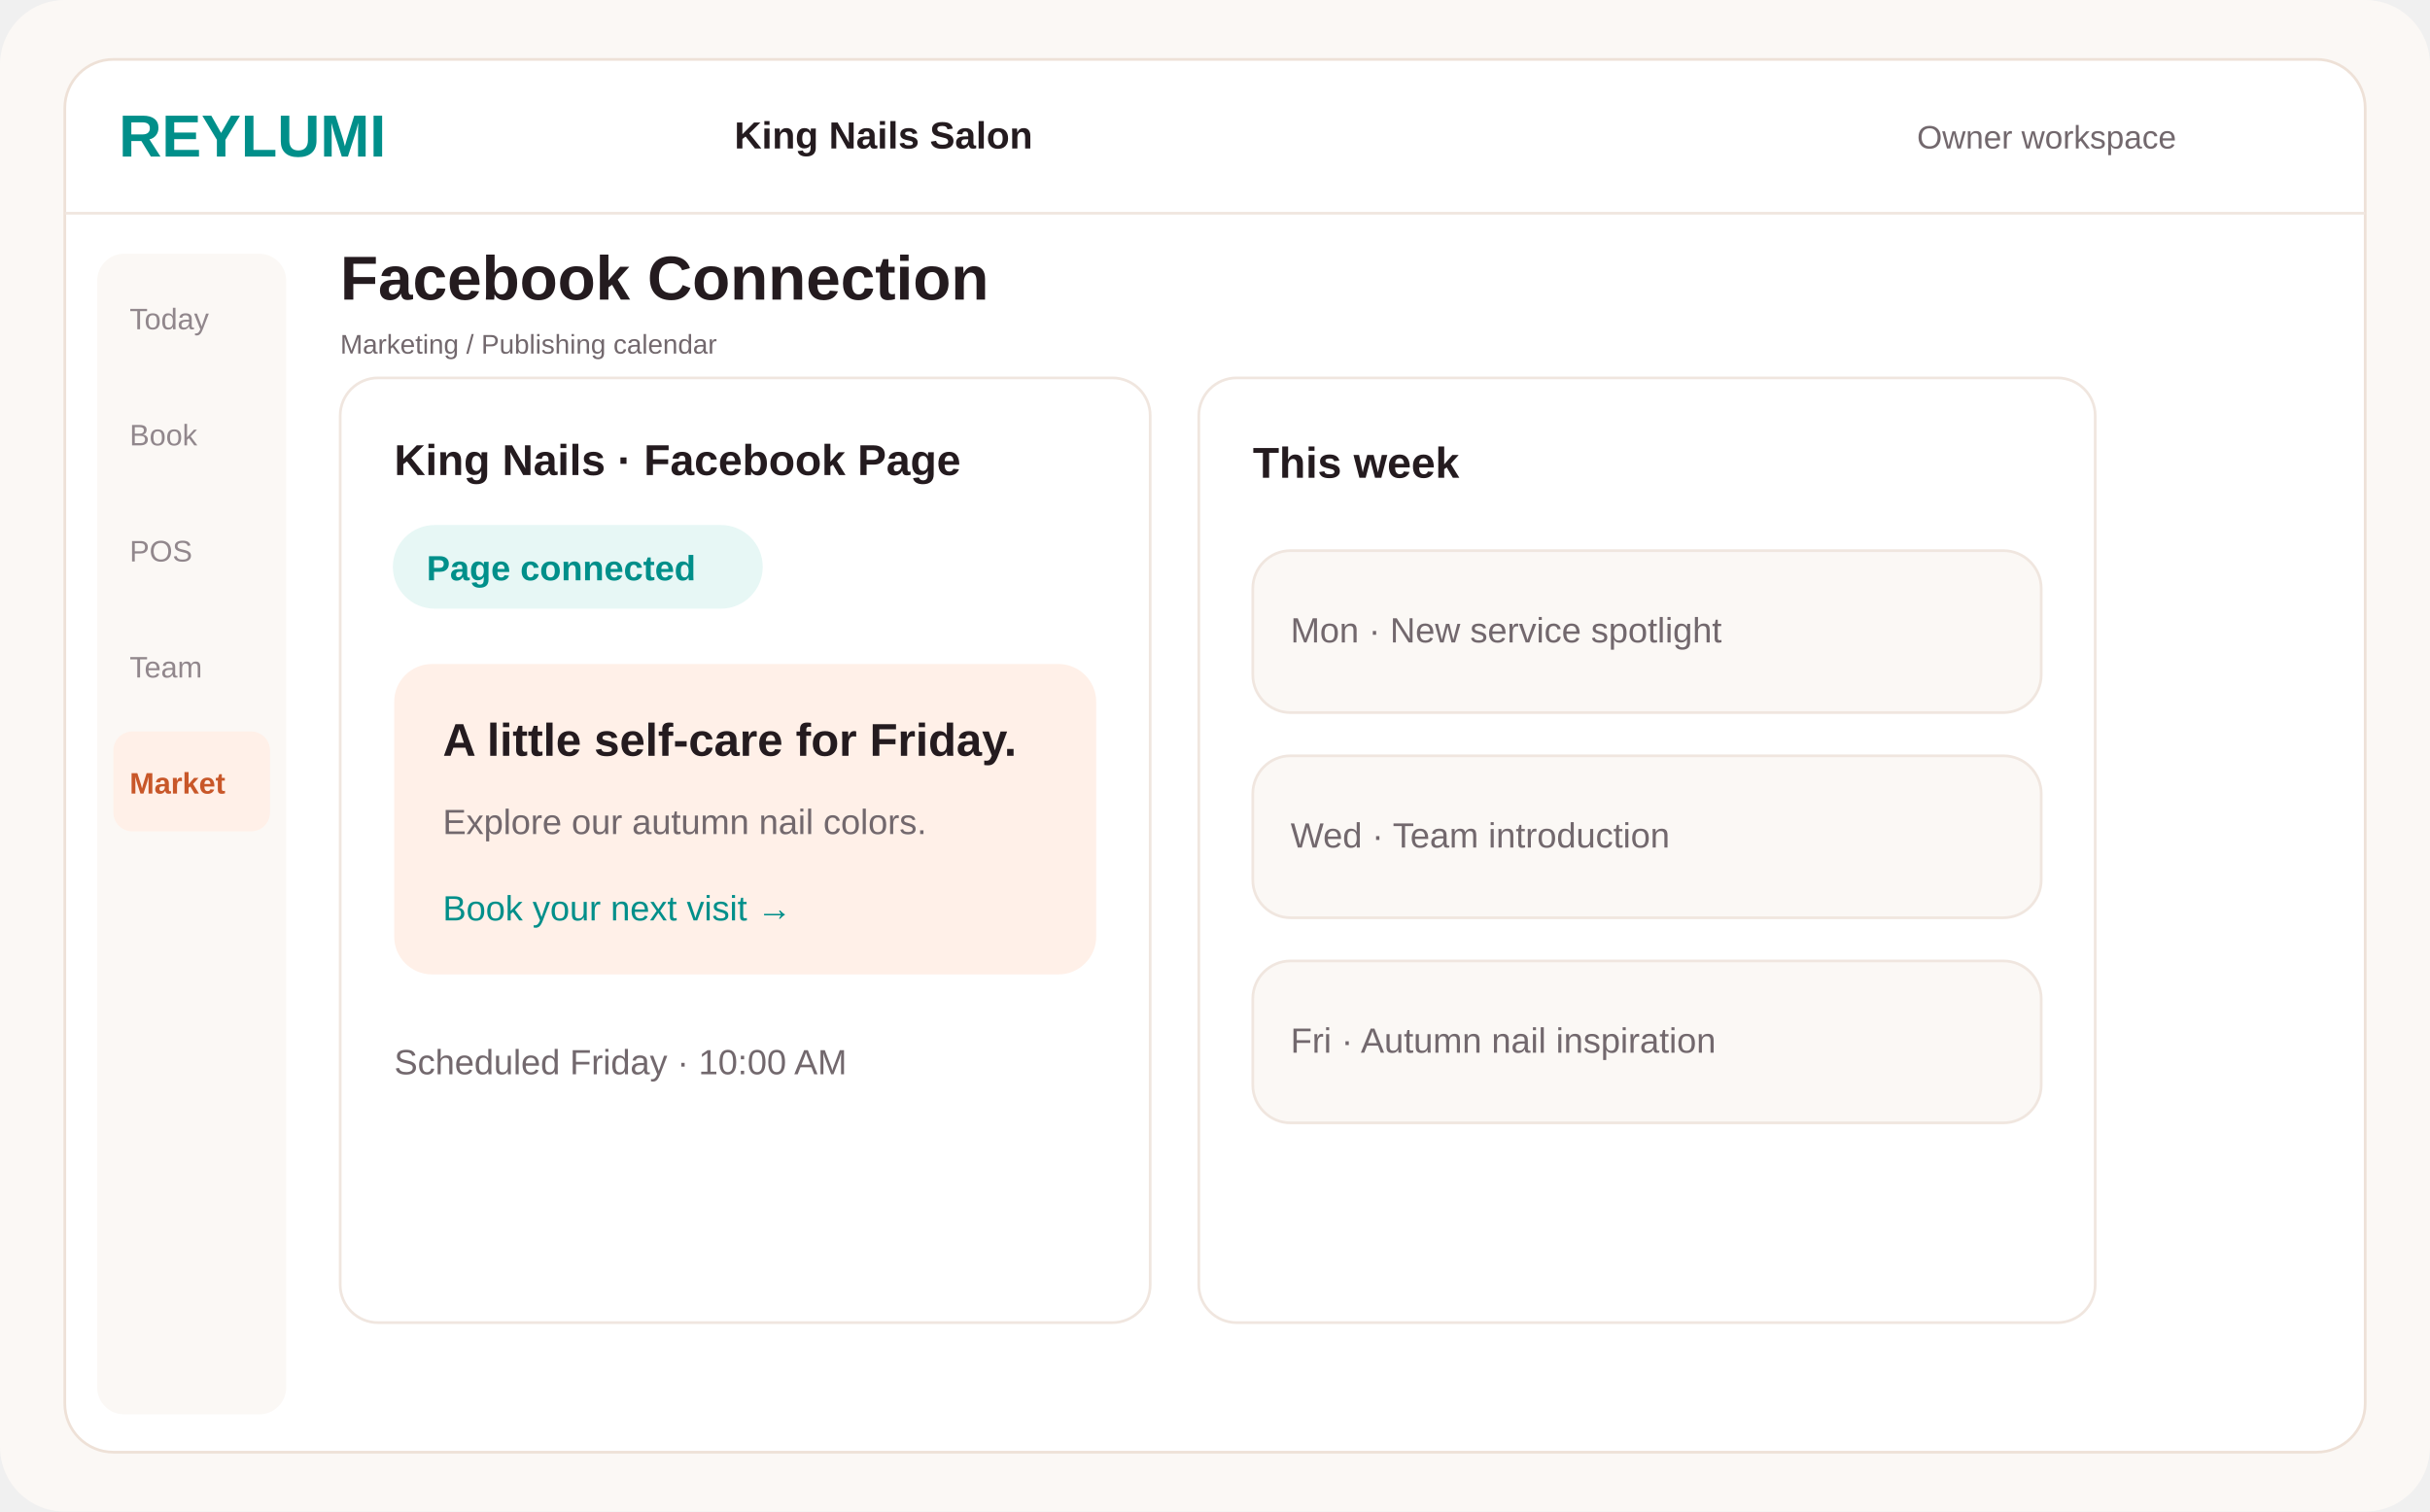
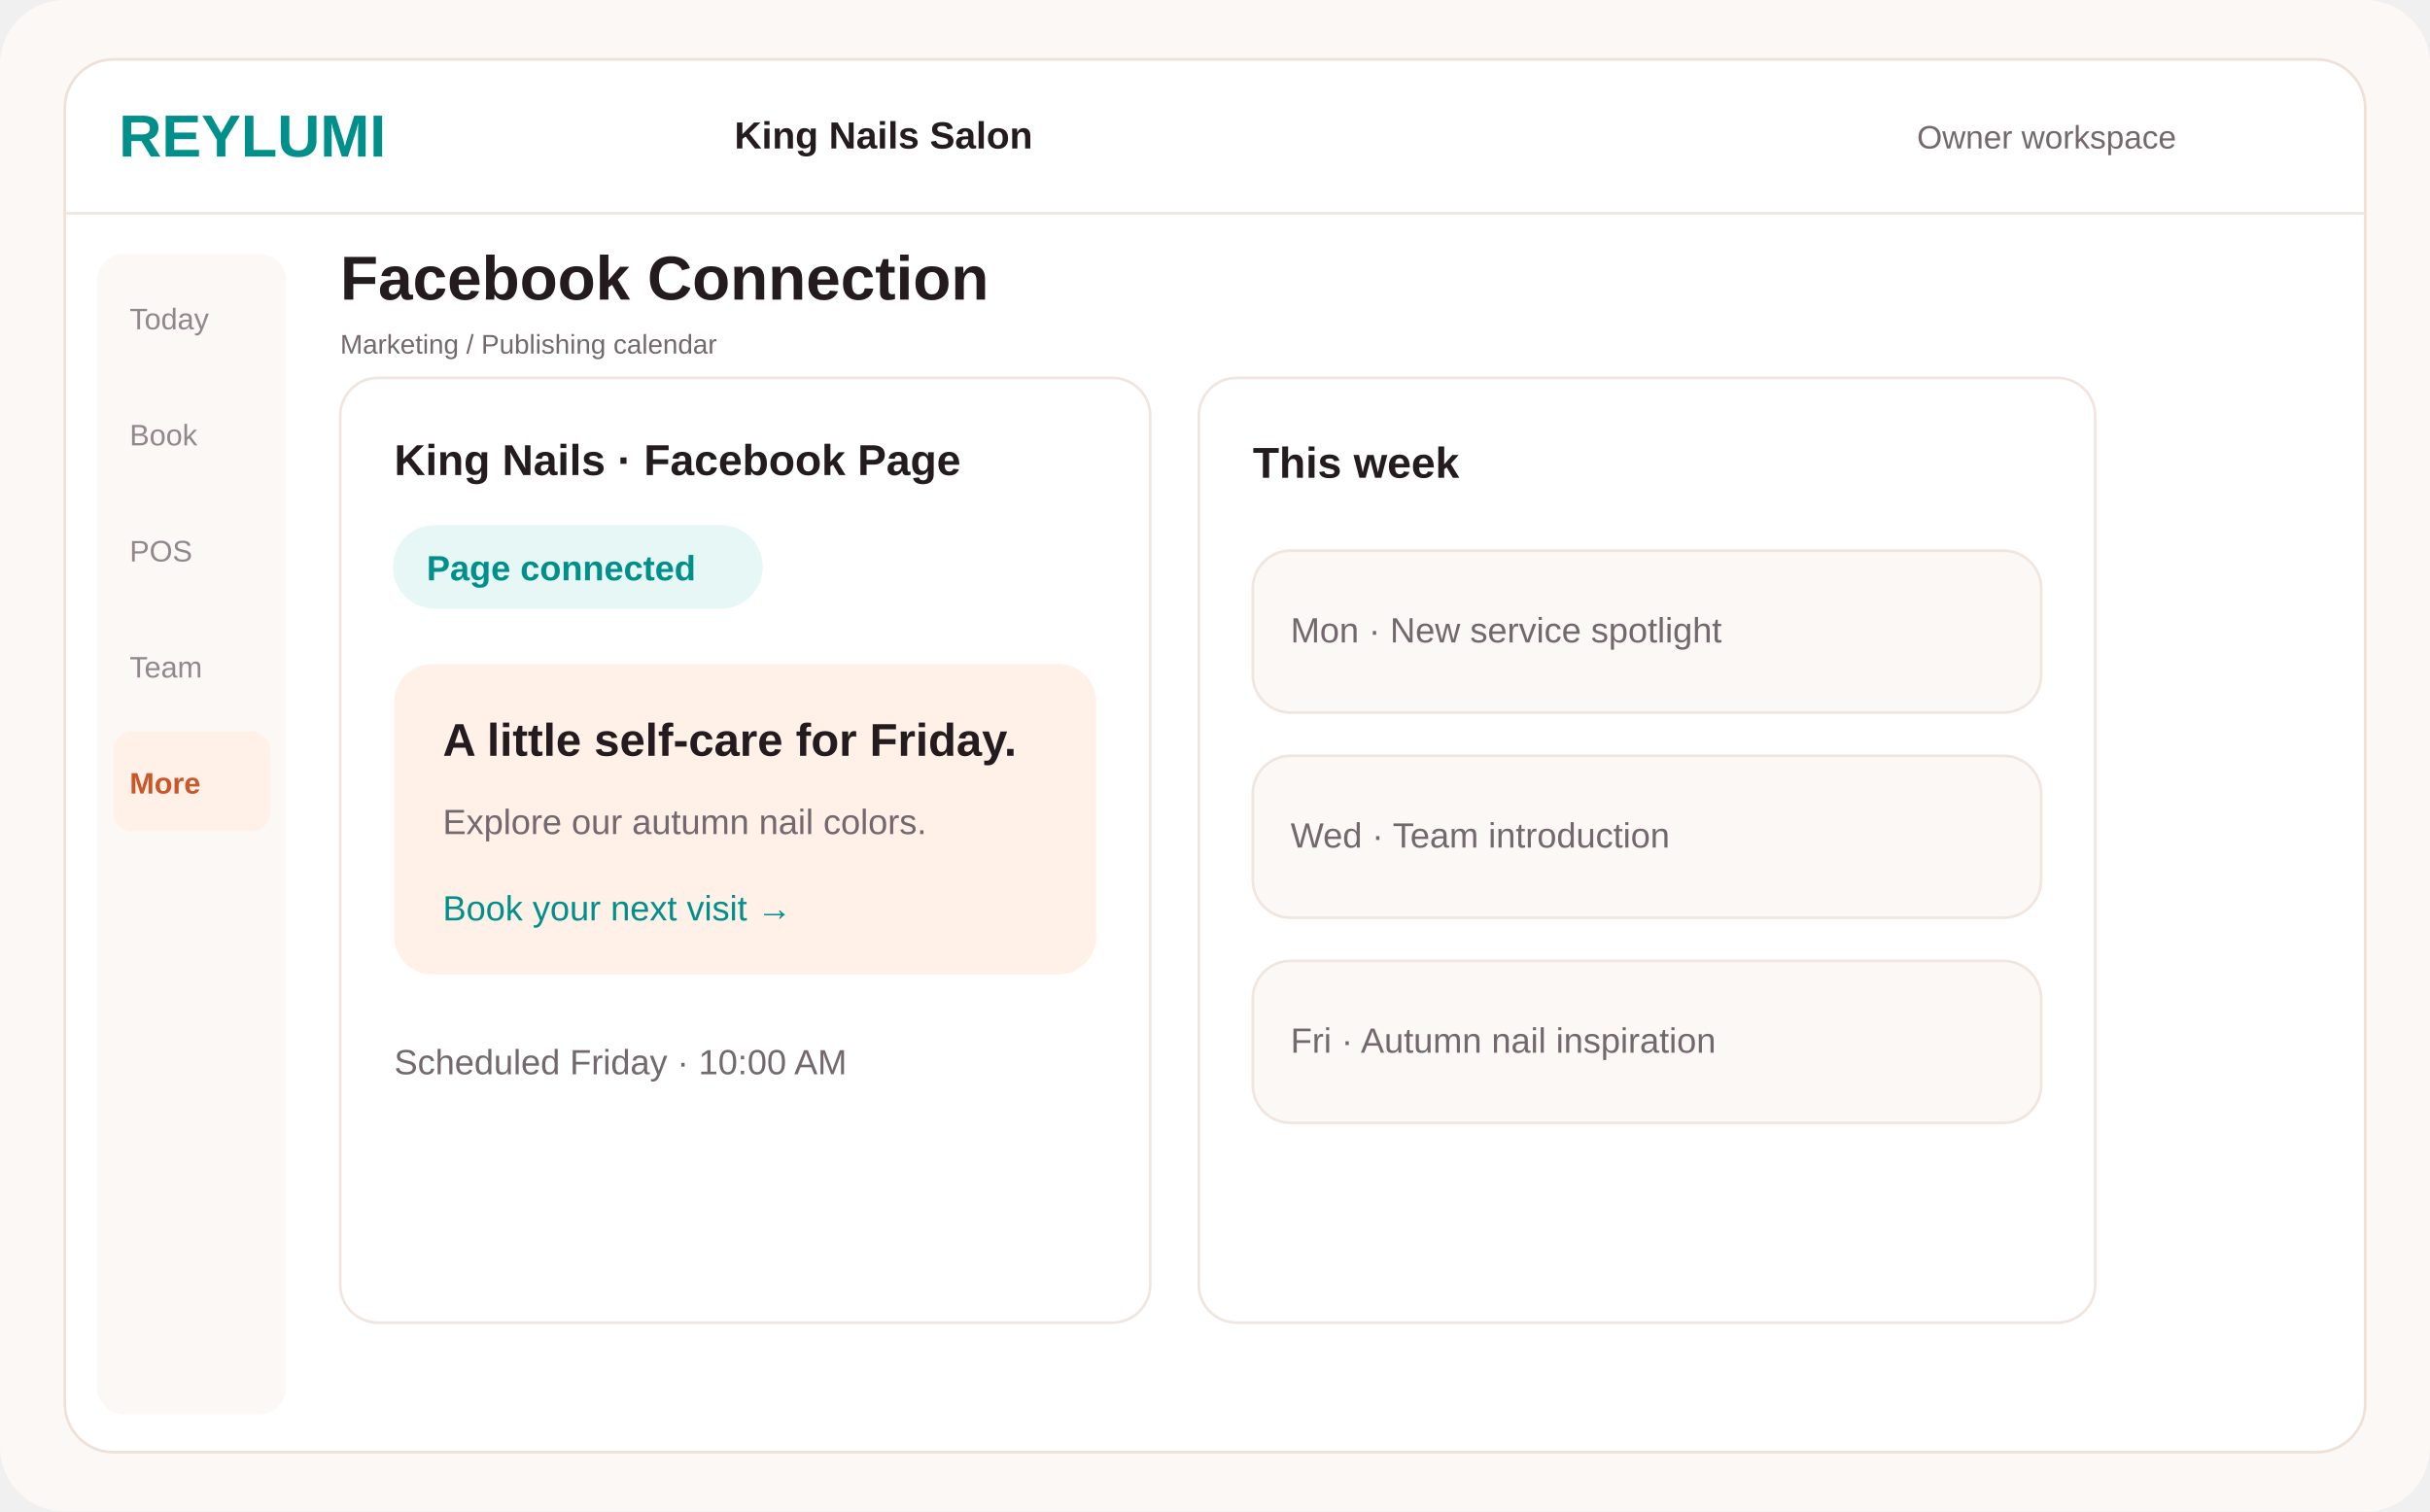
<svg xmlns="http://www.w3.org/2000/svg" width="900" height="560" viewBox="0 0 900 560">
  <g font-family="Arial,Helvetica,sans-serif">
    <rect x="0" y="0" width="900" height="560" rx="24" fill="#fbf8f5" stroke="none" />
    <rect x="24" y="22" width="852" height="516" rx="18" fill="#fff" stroke="#eee1d7" />
    <path d="M24 79h852" stroke="#f0e6df" />
    <text x="44" y="58" font-size="22" fill="#008f8a" font-weight="800">REYLUMI</text>
    <text x="272" y="55" font-size="14" fill="#241b1f" font-weight="600">King Nails Salon</text>
    <text x="710" y="55" font-size="12" fill="#72686d" font-weight="400">Owner workspace</text>
    <rect x="36" y="94" width="70" height="430" rx="10" fill="#fbf8f5" stroke="none" />
    <text x="48" y="122" font-size="11" fill="#91878c" font-weight="400">Today</text>
    <text x="48" y="165" font-size="11" fill="#91878c" font-weight="400">Book</text>
    <text x="48" y="208" font-size="11" fill="#91878c" font-weight="400">POS</text>
    <text x="48" y="251" font-size="11" fill="#91878c" font-weight="400">Team</text>
    <rect x="42" y="271" width="58" height="37" rx="7" fill="#fff0e8" stroke="none" />
-     <text x="48" y="294" font-size="11" fill="#c85729" font-weight="700">Market</text>
+     <text x="48" y="294" font-size="11" fill="#c85729" font-weight="700">More</text>
    <text x="126" y="111" font-size="23" fill="#241b1f" font-weight="750">Facebook Connection</text>
    <text x="126" y="131" font-size="10" fill="#72686d" font-weight="400">Marketing / Publishing calendar</text>
    <rect x="126" y="140" width="300" height="350" rx="14" fill="#fff" stroke="#f0e6df" />
    <text x="146" y="176" font-size="16" fill="#241b1f" font-weight="700">King Nails · Facebook Page</text>
    <rect x="146" y="195" width="136" height="30" rx="15" fill="#e7f7f5" stroke="#e7f7f5" />
    <text x="158" y="215" font-size="13" fill="#008f8a" font-weight="600">Page connected</text>
    <rect x="146" y="246" width="260" height="115" rx="14" fill="#fff0e8" stroke="none" />
    <text x="164" y="280" font-size="17" fill="#241b1f" font-weight="600">A little self-care for Friday.</text>
    <text x="164" y="309" font-size="13" fill="#72686d" font-weight="400">Explore our autumn nail colors.</text>
    <text x="164" y="341" font-size="13" fill="#008f8a" font-weight="400">Book your next visit →</text>
    <text x="146" y="398" font-size="13" fill="#72686d" font-weight="400">Scheduled Friday · 10:00 AM</text>
    <rect x="444" y="140" width="332" height="350" rx="14" fill="#fff" stroke="#f0e6df" />
    <text x="464" y="177" font-size="16" fill="#241b1f" font-weight="700">This week</text>
    <rect x="464" y="204" width="292" height="60" rx="14" fill="#fbf8f5" stroke="#f0e6df" />
    <text x="478" y="238" font-size="13" fill="#72686d" font-weight="400">Mon · New service spotlight</text>
    <rect x="464" y="280" width="292" height="60" rx="14" fill="#fbf8f5" stroke="#f0e6df" />
    <text x="478" y="314" font-size="13" fill="#72686d" font-weight="400">Wed · Team introduction</text>
    <rect x="464" y="356" width="292" height="60" rx="14" fill="#fbf8f5" stroke="#f0e6df" />
    <text x="478" y="390" font-size="13" fill="#72686d" font-weight="400">Fri · Autumn nail inspiration</text>
  </g>
</svg>
